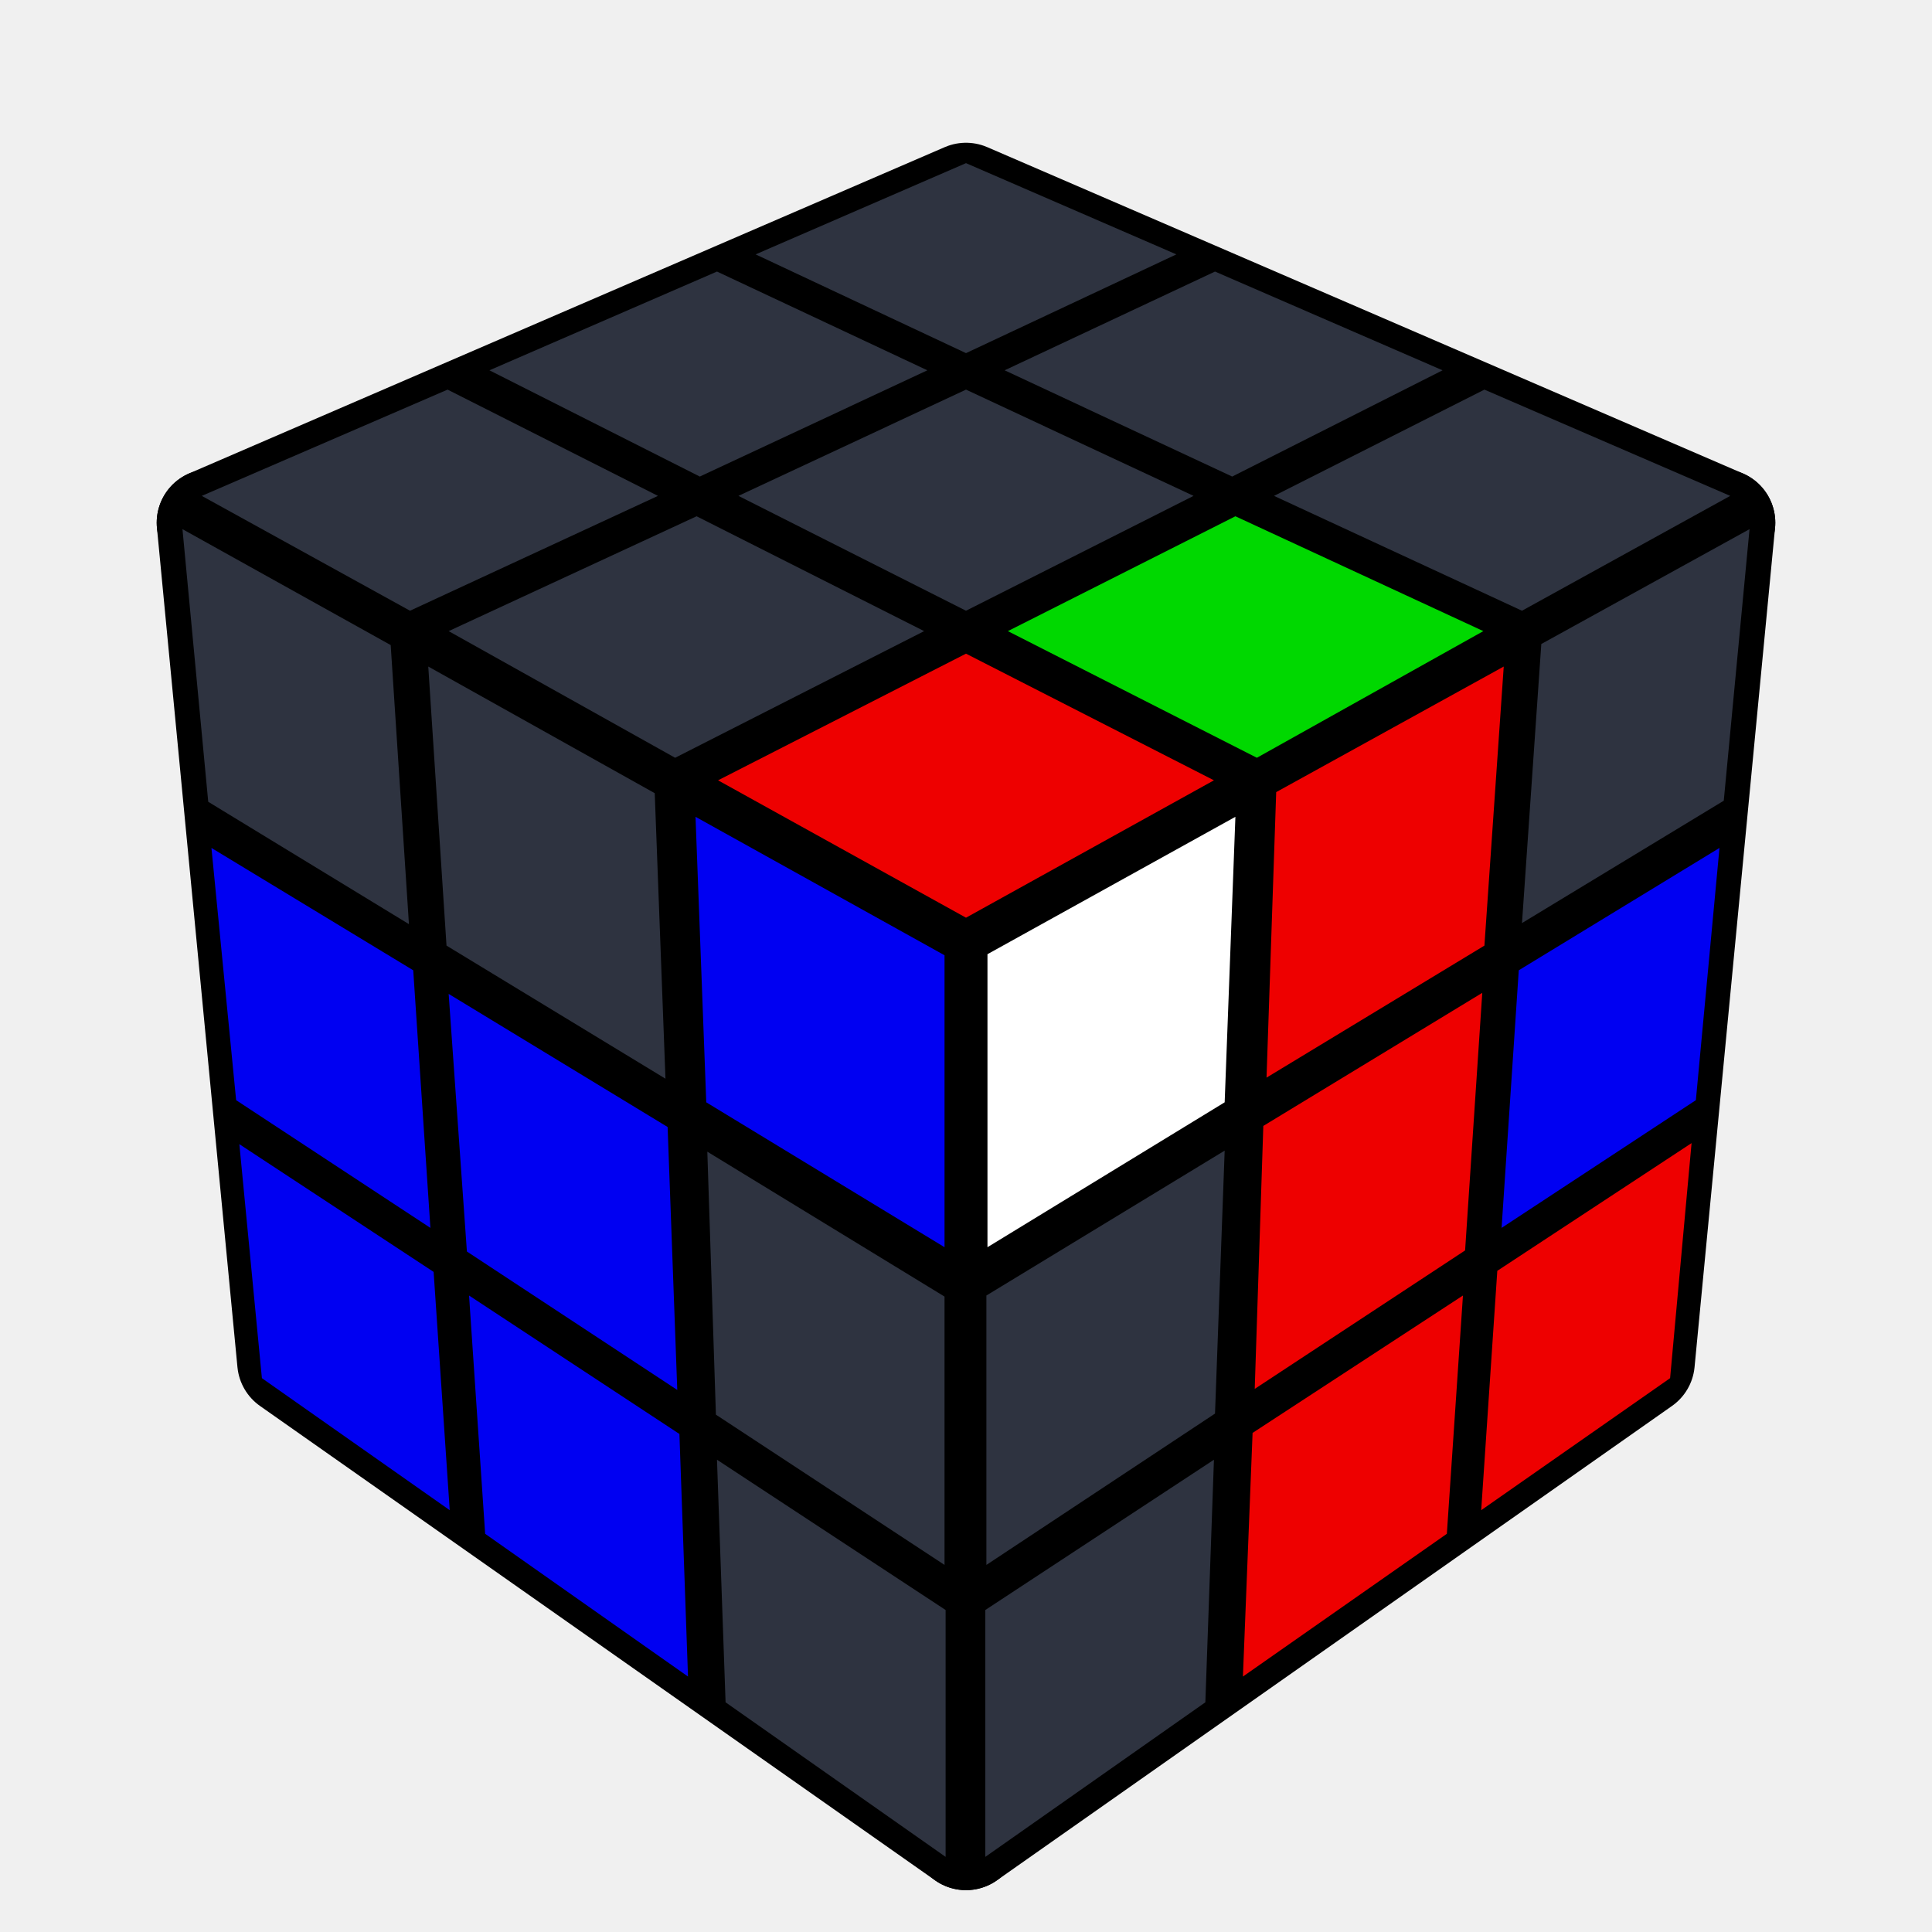
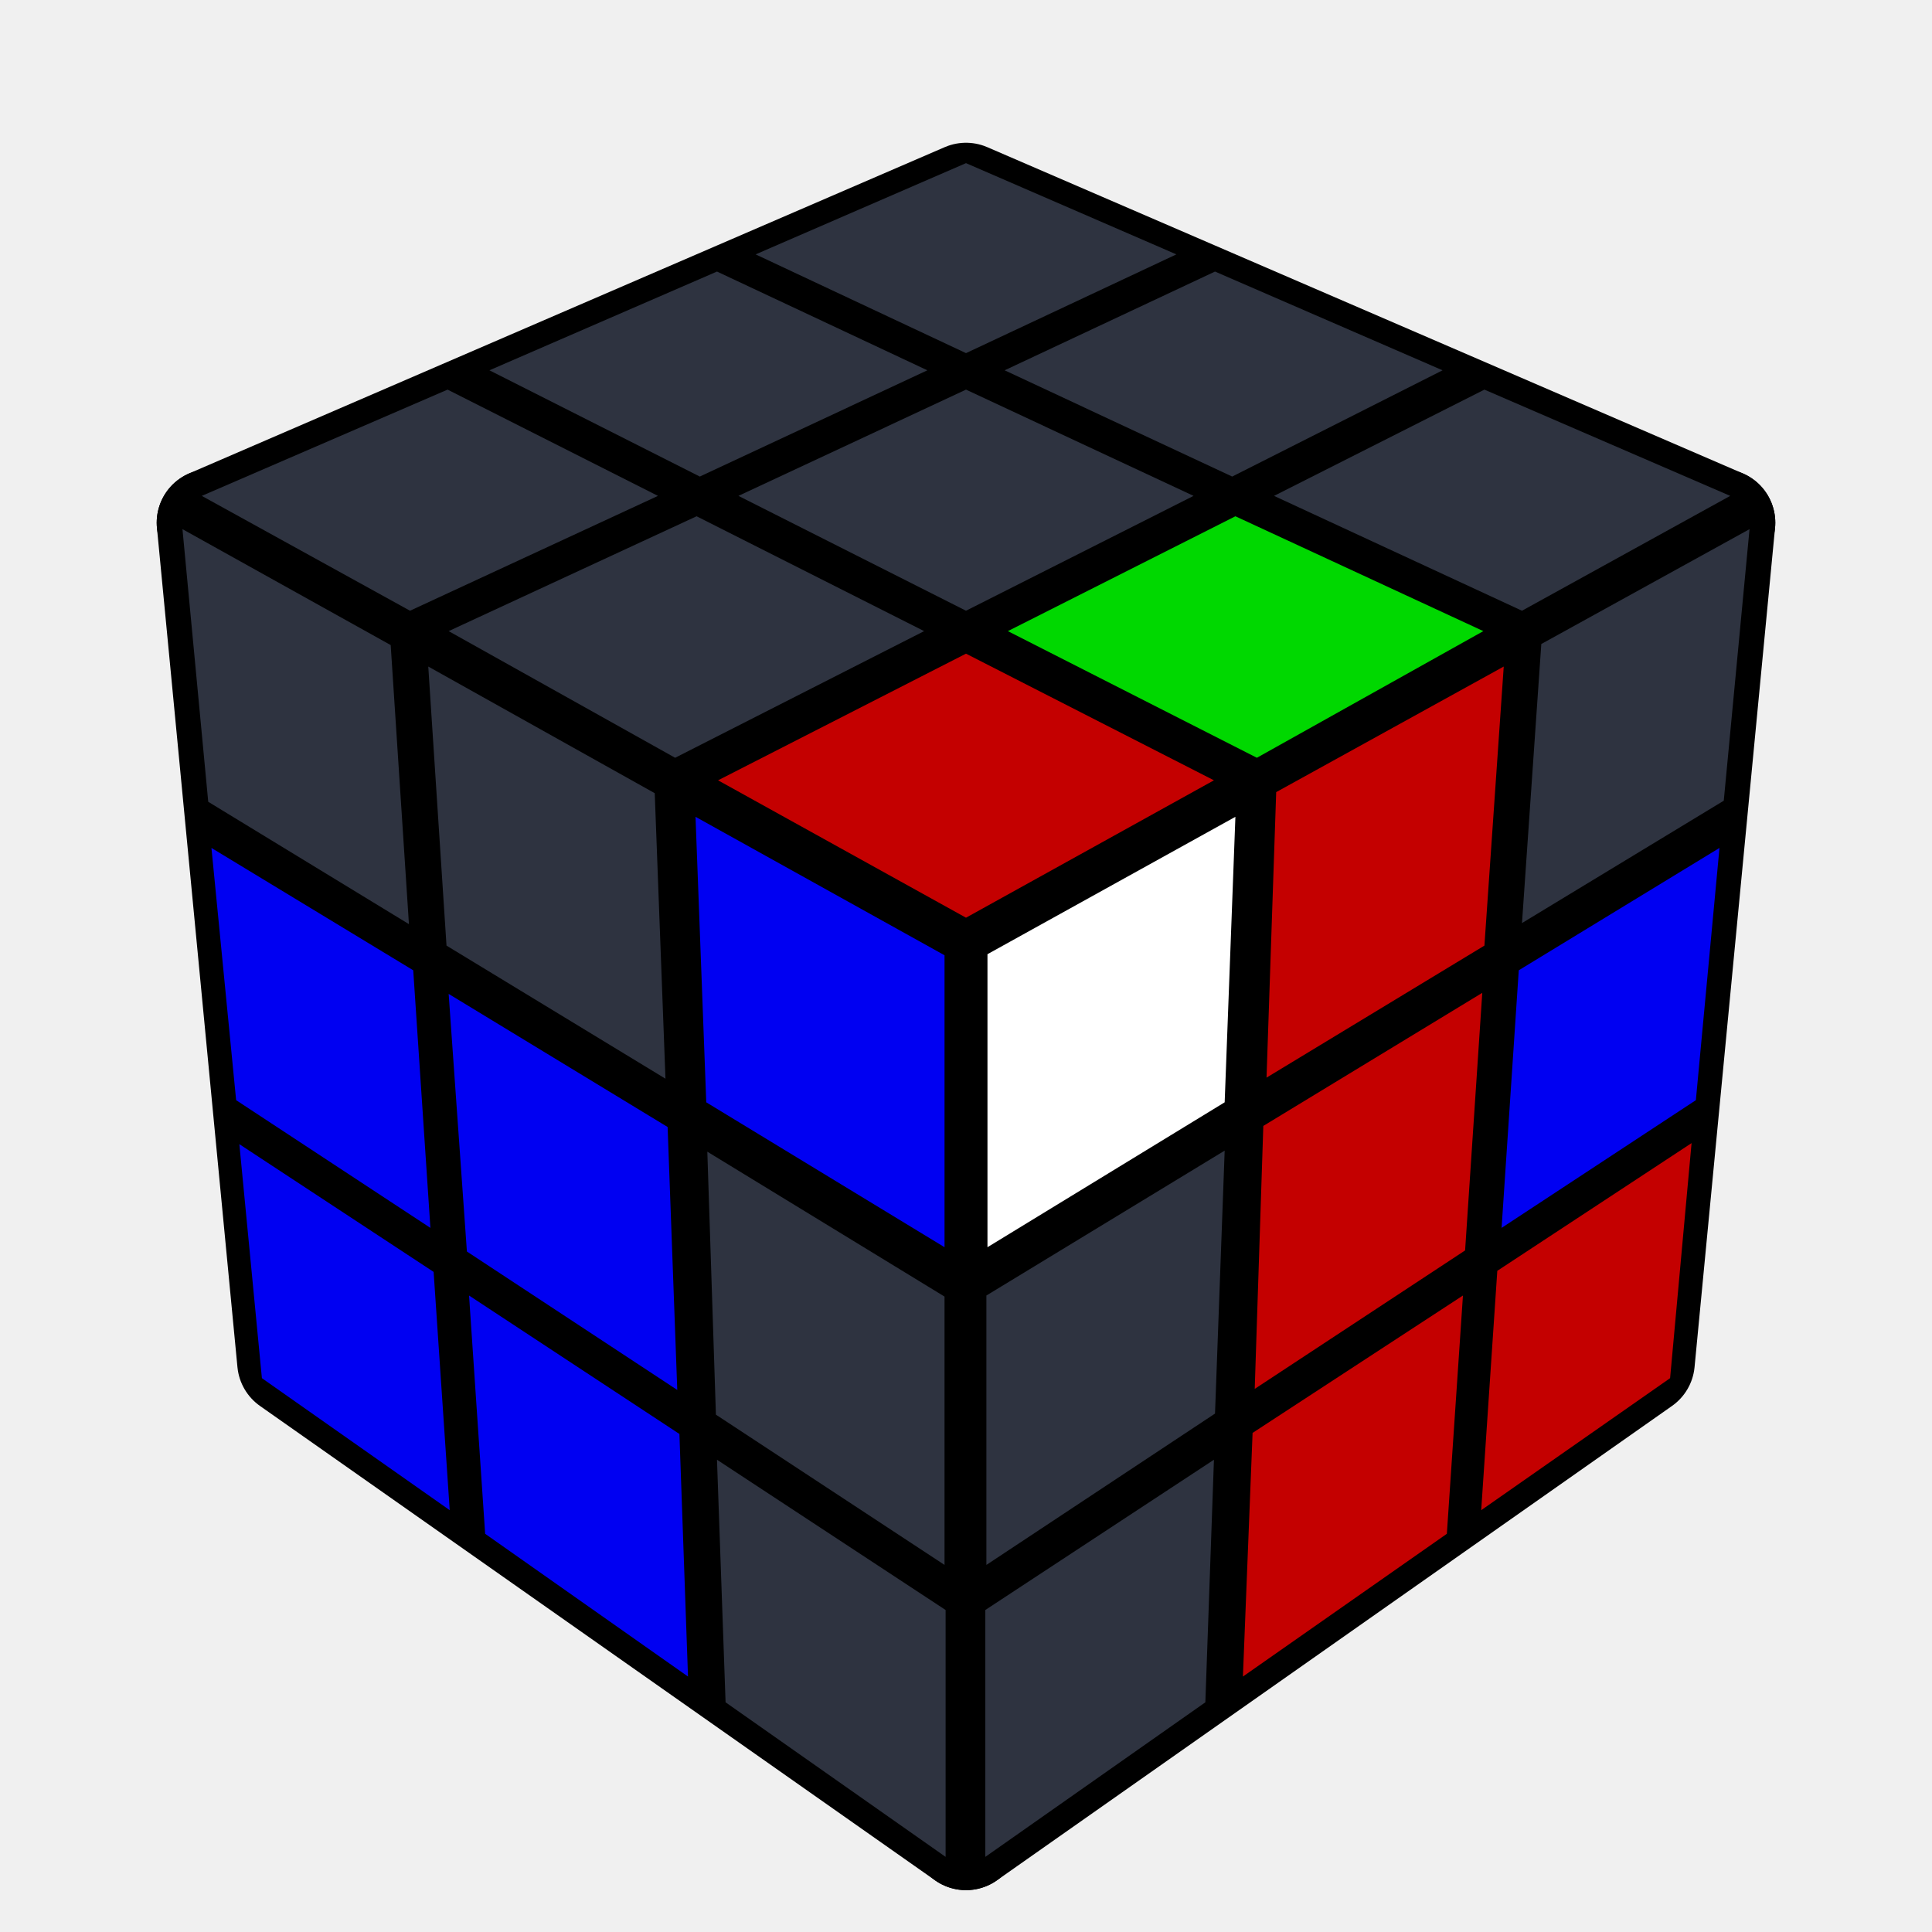
<svg xmlns="http://www.w3.org/2000/svg" version="1.1" width="180" height="180" viewBox="-0.9 -0.9 1.8 1.8">
  <g style="stroke-width:0.1;stroke-linejoin:round;opacity:1">
    <polygon fill="#000000" stroke="#000000" points="-4.9165444344952E-17,-0.717 0.704,-0.413 6.3108540577985E-17,-0.022 -0.704,-0.413" />
    <polygon fill="#000000" stroke="#000000" points="6.3108540577985E-17,-0.022 0.704,-0.413 0.629,0.369 5.5589468959362E-17,0.811" />
    <polygon fill="#000000" stroke="#000000" points="-0.704,-0.413 6.3108540577985E-17,-0.022 5.5589468959362E-17,0.811 -0.629,0.369" />
  </g>
  <g style="opacity:1;stroke-opacity:0.5;stroke-width:0;stroke-linejoin:round">
    <polygon fill="#2E3340" stroke="#000000" points="-4.9439549272153E-17,-0.748 0.196,-0.663 -1.6979580126642E-17,-0.571 -0.196,-0.663" />
    <polygon fill="#2E3340" stroke="#000000" points="0.232,-0.647 0.444,-0.555 0.248,-0.456 0.036,-0.555" />
    <polygon fill="#2E3340" stroke="#000000" points="0.483,-0.537 0.712,-0.438 0.518,-0.331 0.287,-0.438" />
    <polygon fill="#2E3340" stroke="#000000" points="-0.232,-0.647 -0.036,-0.555 -0.248,-0.456 -0.444,-0.555" />
    <polygon fill="#2E3340" stroke="#000000" points="-1.1906711768916E-17,-0.537 0.212,-0.438 1.3125827139793E-17,-0.331 -0.212,-0.438" />
    <polygon fill="#00D800" stroke="#000000" points="0.251,-0.419 0.482,-0.312 0.271,-0.194 0.039,-0.312" />
    <polygon fill="#2E3340" stroke="#000000" points="-0.483,-0.537 -0.287,-0.438 -0.518,-0.331 -0.712,-0.438" />
    <polygon fill="#2E3340" stroke="#000000" points="-0.251,-0.419 -0.039,-0.312 -0.271,-0.194 -0.482,-0.312" />
-     <polygon fill="#EE0000" stroke="#000000" points="1.9219742927126E-17,-0.291 0.231,-0.173 6.3251582941518E-17,-0.045 -0.231,-0.173" />
+     <polygon fill="#C40000" stroke="#000000" points="1.9219742927126E-17,-0.291 0.231,-0.173 6.3251582941518E-17,-0.045 -0.231,-0.173" />
    <polygon fill="#FFFFFF" stroke="#000000" points="0.02,-0.011 0.251,-0.139 0.241,0.127 0.02,0.262" />
-     <polygon fill="#EE0000" stroke="#000000" points="0.289,-0.162 0.501,-0.279 0.483,-0.019 0.28,0.104" />
+     <polygon fill="#C40000" stroke="#000000" points="0.289,-0.162 0.501,-0.279 0.483,-0.019 0.28,0.104" />
    <polygon fill="#2E3340" stroke="#000000" points="0.536,-0.3 0.73,-0.407 0.706,-0.154 0.518,-0.04" />
    <polygon fill="#2E3340" stroke="#000000" points="0.019,0.307 0.241,0.172 0.232,0.417 0.019,0.558" />
-     <polygon fill="#EE0000" stroke="#000000" points="0.277,0.149 0.481,0.025 0.465,0.265 0.269,0.394" />
+     <polygon fill="#C40000" stroke="#000000" points="0.277,0.149 0.481,0.025 0.465,0.265 0.269,0.394" />
    <polygon fill="#0000F2" stroke="#000000" points="0.515,0.004 0.702,-0.11 0.68,0.125 0.499,0.244" />
    <polygon fill="#2E3340" stroke="#000000" points="0.018,0.6 0.231,0.46 0.223,0.686 0.018,0.83" />
-     <polygon fill="#EE0000" stroke="#000000" points="0.267,0.435 0.463,0.307 0.448,0.529 0.258,0.662" />
-     <polygon fill="#EE0000" stroke="#000000" points="0.495,0.284 0.676,0.165 0.656,0.384 0.48,0.507" />
+     <polygon fill="#C40000" stroke="#000000" points="0.267,0.435 0.463,0.307 0.448,0.529 0.258,0.662" />
+     <polygon fill="#C40000" stroke="#000000" points="0.495,0.284 0.676,0.165 0.656,0.384 0.48,0.507" />
    <polygon fill="#2E3340" stroke="#000000" points="-0.73,-0.407 -0.536,-0.299 -0.519,-0.039 -0.706,-0.153" />
    <polygon fill="#2E3340" stroke="#000000" points="-0.501,-0.279 -0.29,-0.161 -0.28,0.105 -0.484,-0.019" />
    <polygon fill="#0000F2" stroke="#000000" points="-0.252,-0.139 -0.02,-0.01 -0.02,0.262 -0.242,0.127" />
    <polygon fill="#0000F2" stroke="#000000" points="-0.703,-0.11 -0.515,0.004 -0.499,0.244 -0.68,0.125" />
    <polygon fill="#0000F2" stroke="#000000" points="-0.482,0.026 -0.278,0.15 -0.269,0.395 -0.465,0.266" />
    <polygon fill="#2E3340" stroke="#000000" points="-0.241,0.173 -0.02,0.308 -0.02,0.558 -0.233,0.418" />
    <polygon fill="#0000F2" stroke="#000000" points="-0.677,0.166 -0.496,0.285 -0.481,0.507 -0.656,0.384" />
    <polygon fill="#0000F2" stroke="#000000" points="-0.463,0.307 -0.267,0.436 -0.259,0.662 -0.448,0.529" />
    <polygon fill="#2E3340" stroke="#000000" points="-0.232,0.46 -0.019,0.6 -0.019,0.83 -0.224,0.686" />
  </g>
</svg>
